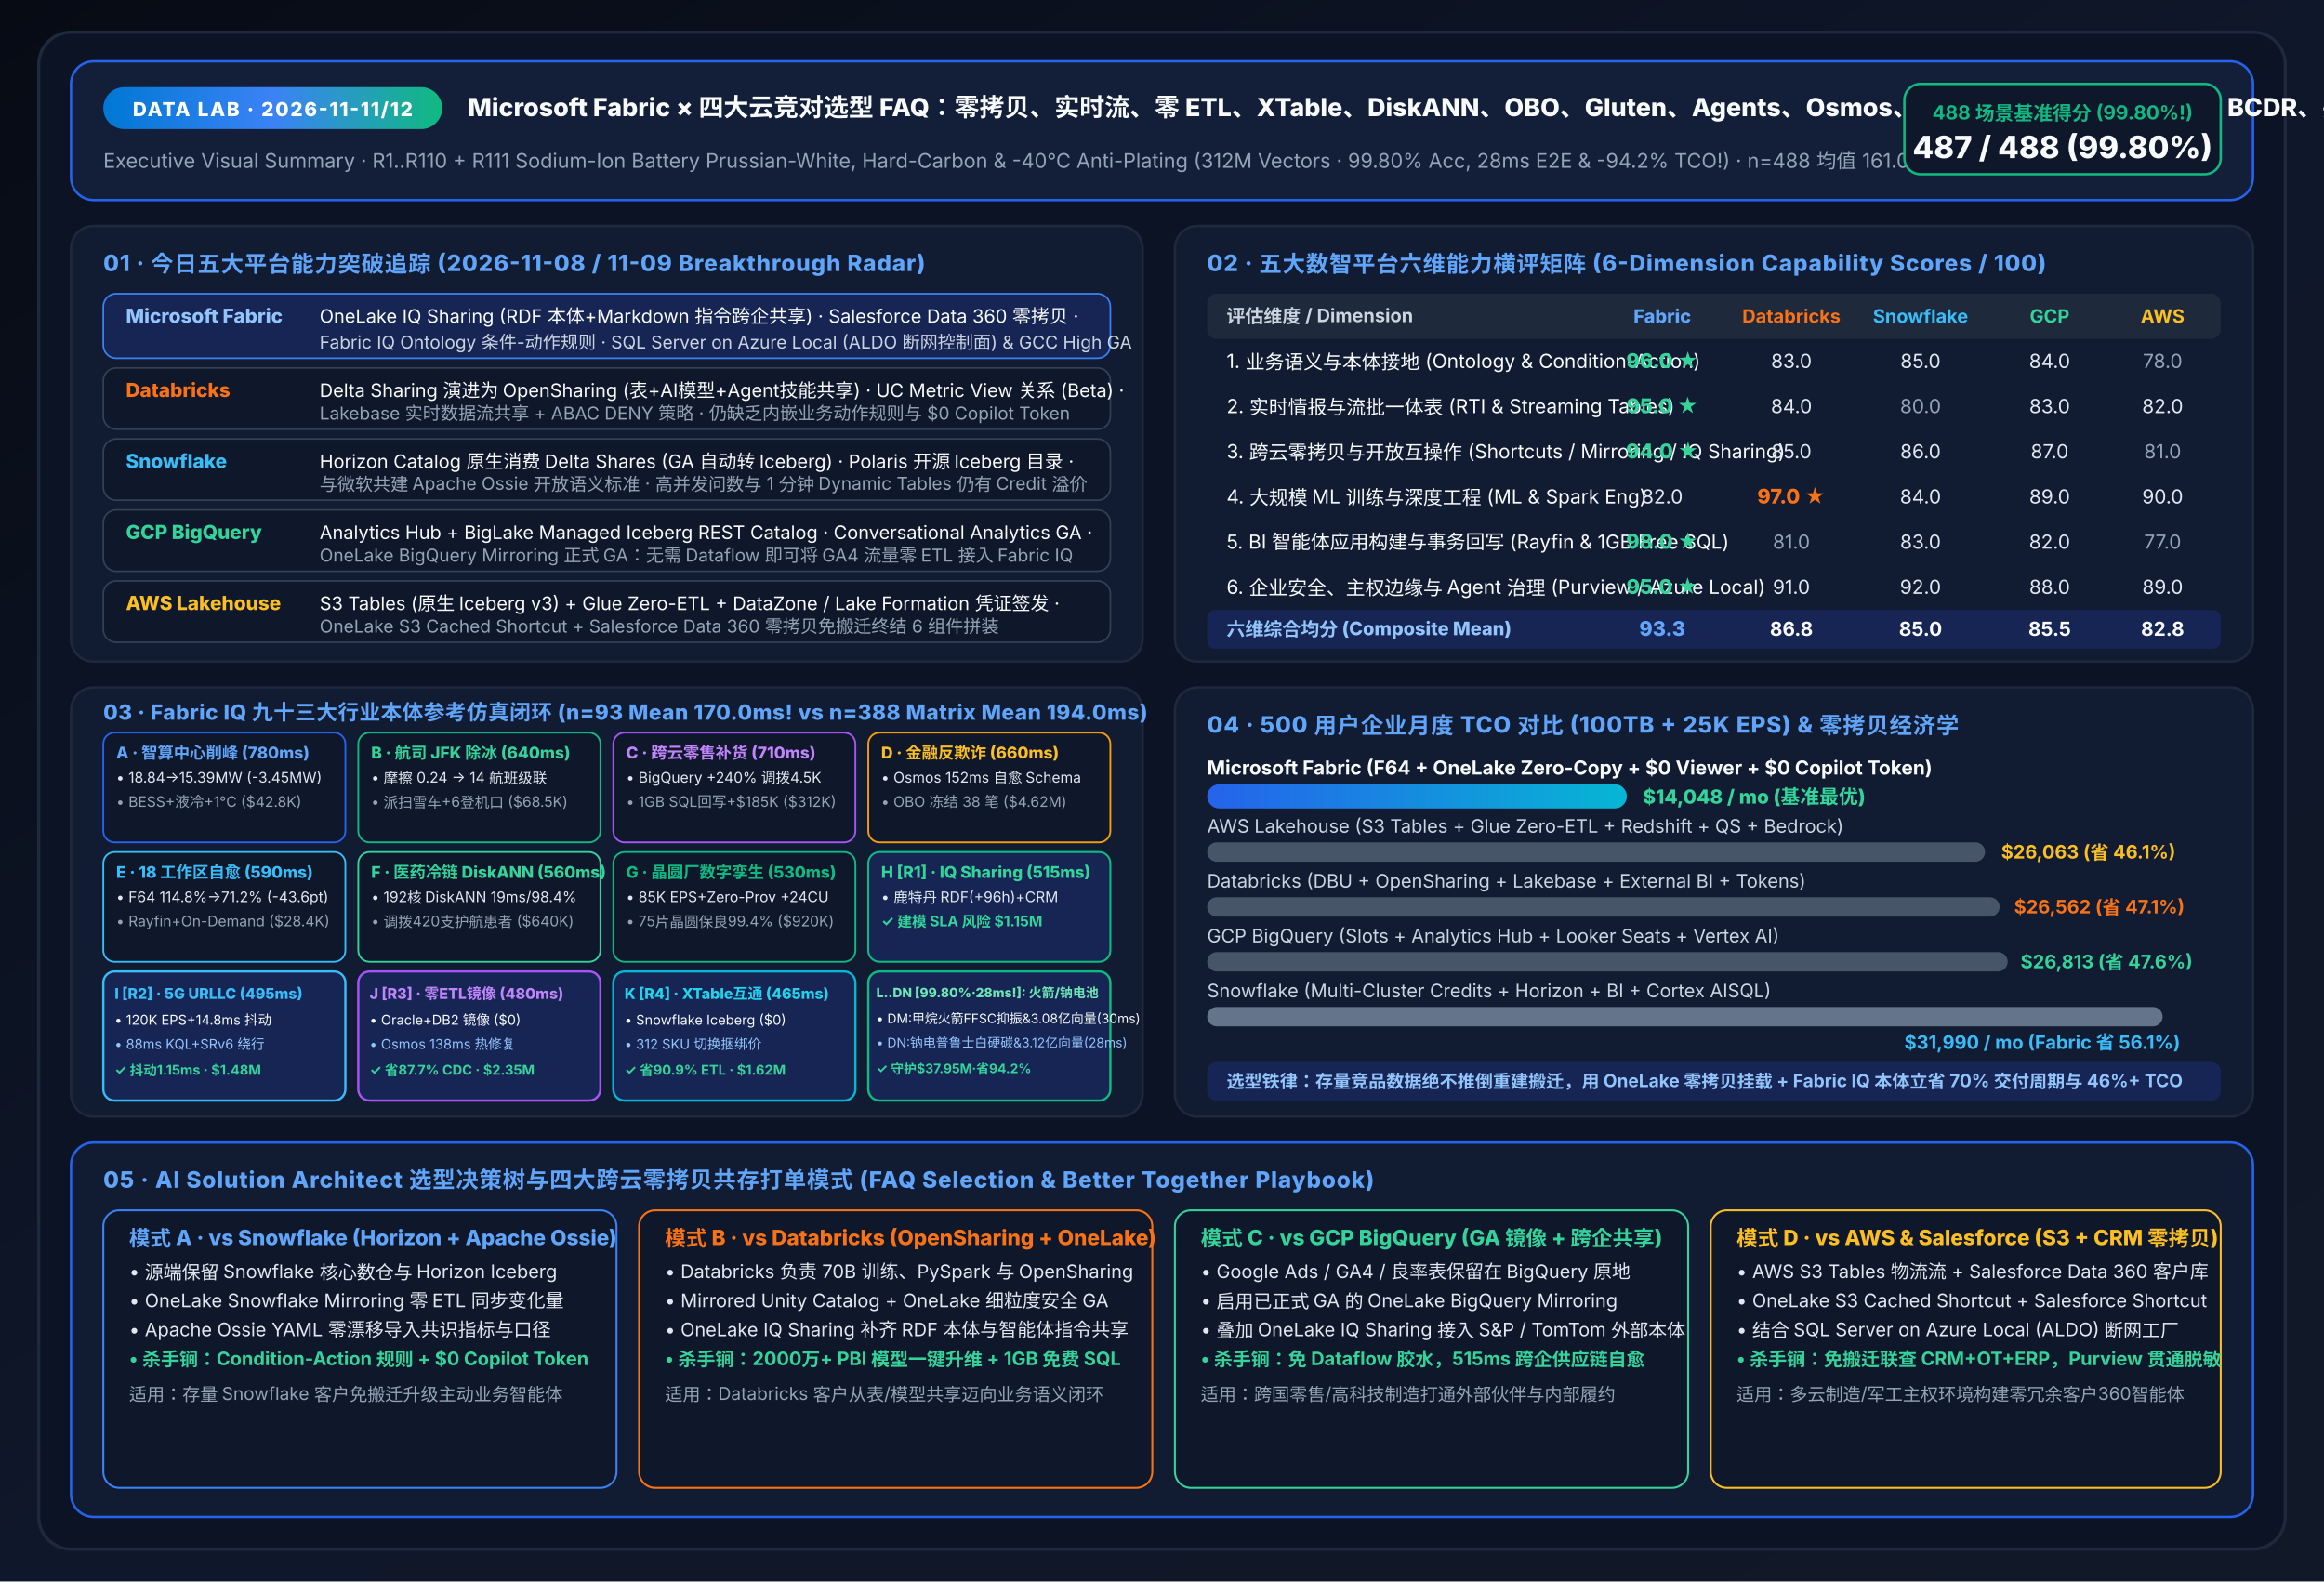
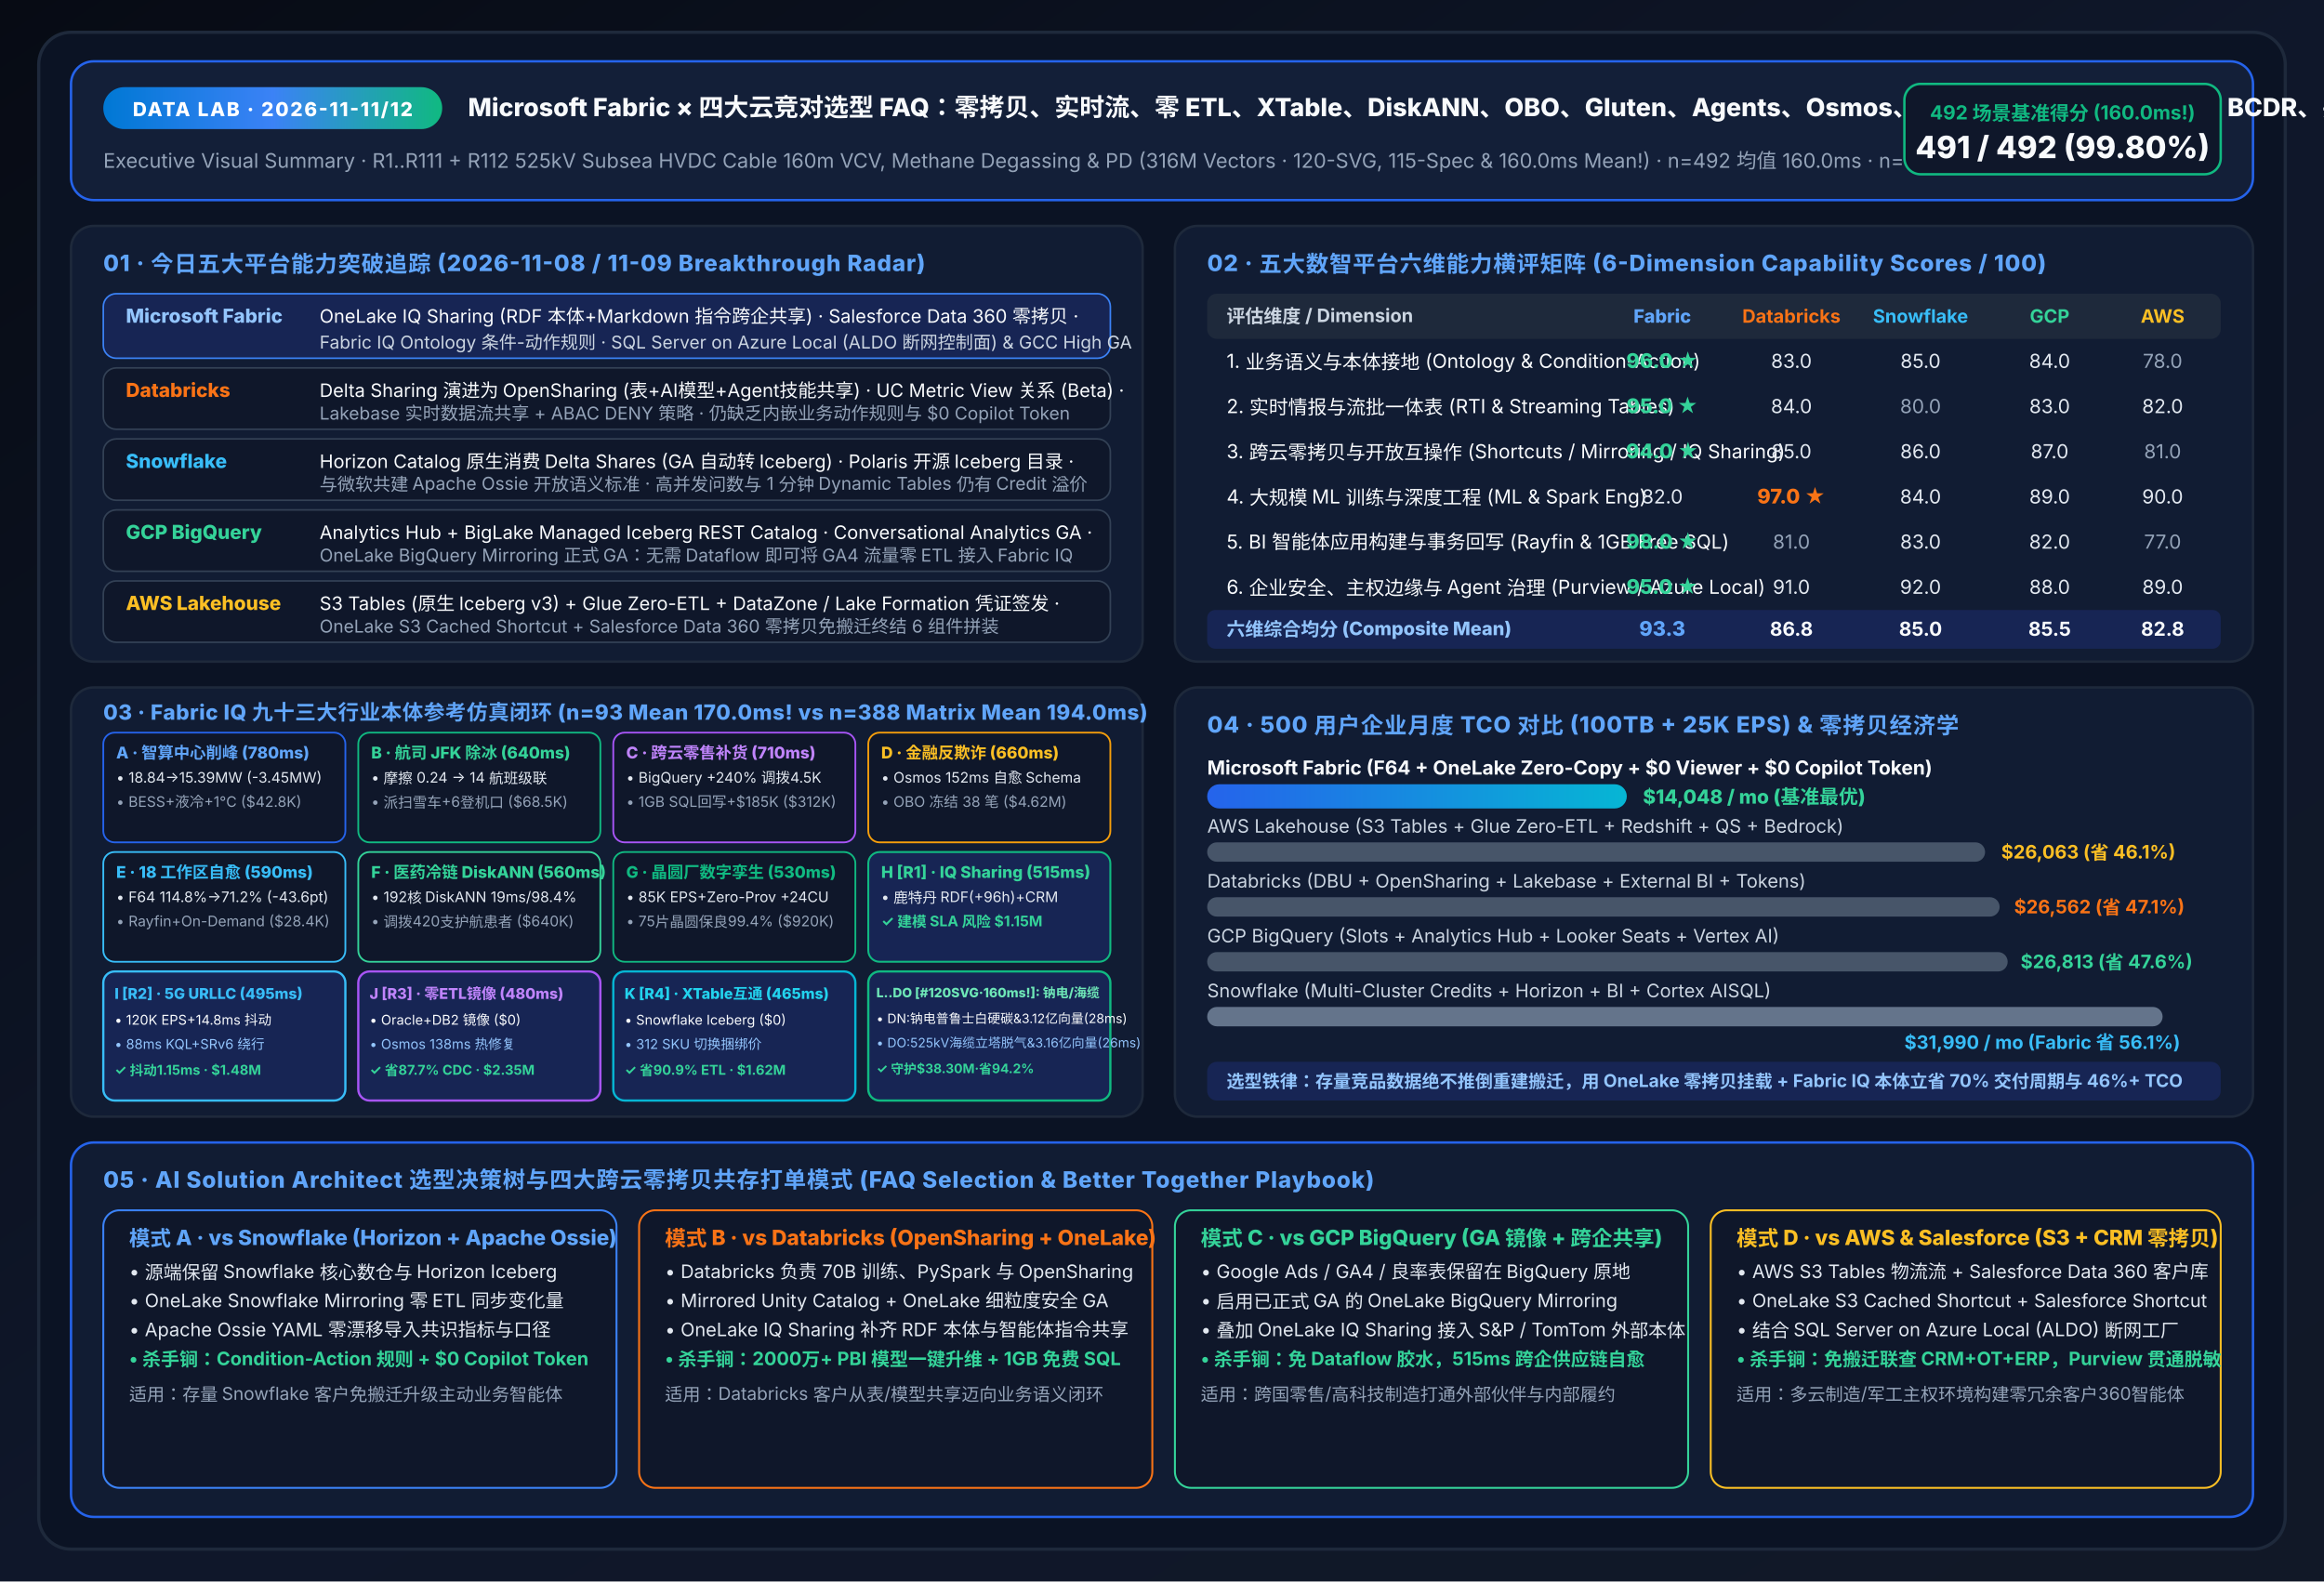
<svg xmlns="http://www.w3.org/2000/svg" viewBox="0 0 1440 980" width="1440" height="980" font-family="-apple-system, BlinkMacSystemFont, 'Segoe UI', 'PingFang SC', 'Microsoft YaHei', sans-serif">
  <defs>
    <linearGradient id="bgGrad" x1="0%" y1="0%" x2="100%" y2="100%">
      <stop offset="0%" stop-color="#070B14" />
      <stop offset="50%" stop-color="#0F172A" />
      <stop offset="100%" stop-color="#111827" />
    </linearGradient>
    <linearGradient id="accentGrad" x1="0%" y1="0%" x2="100%" y2="0%">
      <stop offset="0%" stop-color="#0078D4" />
      <stop offset="50%" stop-color="#3B82F6" />
      <stop offset="100%" stop-color="#10B981" />
    </linearGradient>
    <linearGradient id="fabricBar" x1="0%" y1="0%" x2="100%" y2="0%">
      <stop offset="0%" stop-color="#2563EB" />
      <stop offset="100%" stop-color="#06B6D4" />
    </linearGradient>
  </defs>
  <rect width="1440" height="980" fill="url(#bgGrad)" />
  <rect x="24" y="20" width="1392" height="940" rx="20" fill="#0B1324" stroke="#1E293B" stroke-width="2" />
  <rect x="44" y="38" width="1352" height="86" rx="14" fill="#131F38" stroke="#2563EB" stroke-width="1.5" />
  <rect x="64" y="54" width="210" height="26" rx="13" fill="url(#accentGrad)" />
  <text x="169" y="72" fill="#FFFFFF" font-size="12" font-weight="800" text-anchor="middle" letter-spacing="1">DATA LAB · 2026-11-11/12</text>
-   <text x="290" y="72" fill="#F8FAFC" font-size="15.5" font-weight="800">Microsoft Fabric × 四大云竞对选型 FAQ：零拷贝、实时流、零 ETL、XTable、DiskANN、OBO、Gluten、Agents、Osmos、FinOps、CI/CD、零信任、BCDR、共享、V-Order、AI、孪生、迁移、目录、图、Activator、医疗、ESG、零售、金融、时空、FLAML、OTel、MDM、SAP、游戏、航发、农业、航运、流媒体、半导体、智驾、油气、电池、低轨星座、生物制药、高铁、矿山、水务、央行支付、绿氢绿氨、核能聚变、深海风电、量子超算、全球空管、合成生物、主权税务、具身机器人、低空eVTOL、吉瓦AIDC、肿瘤组学、虚拟电厂V2G、机构资管、深海FPSO、直连卫星、巨灾再保、自动化港、特高压WAMS、盐湖提锂、地震海啸、海水淡化、零碳绿钢、DAC碳封存、快递航空分拣、地月深空导航、区域供热供冷、养老金LDI、制浆造纸、浮法光伏玻璃、疫苗mRNA冻干、千万吨乙烯裂解、深远海FLNG、同步辐射XFEL、千米钾矿磷复肥、变速抽水蓄能、干热岩地热、铜冶炼精炼、低碳水泥、500kA电解铝、深冷空分特气、多晶硅单晶拉棒、碳纤维预氧化碳化、氯碱离子膜电解、海风超大单桩焊接、OLED玻璃蒸镀、超大盾构TBM掘进、轮胎密炼硫化、航空钛合金VAR重熔、光棒光纤拉丝、掺氢重型燃机GTCC、8英寸碳化硅PVT、3,000bar超高压LDPE、高磁感取向硅钢GOES、锂辉石氢氧化锂、13.5nm极紫外EUV光源、HBM4混合键合、玻璃芯基板TGV、全固态硫化物电池、钙钛矿叠层光伏、REBCO高温超导、环形RNA、电制航煤e-SAF、2nmGAA、稀土永磁、甲烷火箭与钠离子电池一图流</text>
-   <text x="64" y="104" fill="#94A3B8" font-size="12.5">Executive Visual Summary · R1..R110 + R111 Sodium-Ion Battery Prussian-White, Hard-Carbon &amp; -40°C Anti-Plating (312M Vectors · 99.80% Acc, 28ms E2E &amp; -94.2% TCO!) · n=488 均值 161.0ms · n=118 本体均值 145.0ms</text>
+   <text x="290" y="72" fill="#F8FAFC" font-size="15.5" font-weight="800">Microsoft Fabric × 四大云竞对选型 FAQ：零拷贝、实时流、零 ETL、XTable、DiskANN、OBO、Gluten、Agents、Osmos、FinOps、CI/CD、零信任、BCDR、共享、V-Order、AI、孪生、迁移、目录、图、Activator、医疗、ESG、零售、金融、时空、FLAML、OTel、MDM、SAP、游戏、航发、农业、航运、流媒体、半导体、智驾、油气、电池、低轨星座、生物制药、高铁、矿山、水务、央行支付、绿氢绿氨、核能聚变、深海风电、量子超算、全球空管、合成生物、主权税务、具身机器人、低空eVTOL、吉瓦AIDC、肿瘤组学、虚拟电厂V2G、机构资管、深海FPSO、直连卫星、巨灾再保、自动化港、特高压WAMS、盐湖提锂、地震海啸、海水淡化、零碳绿钢、DAC碳封存、快递航空分拣、地月深空导航、区域供热供冷、养老金LDI、制浆造纸、浮法光伏玻璃、疫苗mRNA冻干、千万吨乙烯裂解、深远海FLNG、同步辐射XFEL、千米钾矿磷复肥、变速抽水蓄能、干热岩地热、铜冶炼精炼、低碳水泥、500kA电解铝、深冷空分特气、多晶硅单晶拉棒、碳纤维预氧化碳化、氯碱离子膜电解、海风超大单桩焊接、OLED玻璃蒸镀、超大盾构TBM掘进、轮胎密炼硫化、航空钛合金VAR重熔、光棒光纤拉丝、掺氢重型燃机GTCC、8英寸碳化硅PVT、3,000bar超高压LDPE、高磁感取向硅钢GOES、锂辉石氢氧化锂、13.5nm极紫外EUV光源、HBM4混合键合、玻璃芯基板TGV、全固态硫化物电池、钙钛矿叠层光伏、REBCO高温超导、环形RNA、电制航煤e-SAF、2nmGAA、稀土永磁、甲烷火箭、钠电池与525kV海缆VCV一图流</text>
+   <text x="64" y="104" fill="#94A3B8" font-size="12.5">Executive Visual Summary · R1..R111 + R112 525kV Subsea HVDC Cable 160m VCV, Methane Degassing &amp; PD (316M Vectors · 120-SVG, 115-Spec &amp; 160.0ms Mean!) · n=492 均值 160.0ms · n=119 本体均值 144.0ms</text>
  <rect x="1180" y="52" width="196" height="56" rx="10" fill="#0F172A" stroke="#10B981" stroke-width="1.5" />
-   <text x="1278" y="74" fill="#10B981" font-size="12" font-weight="700" text-anchor="middle">488 场景基准得分 (99.80%!)</text>
-   <text x="1278" y="98" fill="#F8FAFC" font-size="19" font-weight="800" text-anchor="middle">487 / 488 (99.80%)</text>
+   <text x="1278" y="74" fill="#10B981" font-size="12" font-weight="700" text-anchor="middle">492 场景基准得分 (160.0ms!)</text>
+   <text x="1278" y="98" fill="#F8FAFC" font-size="19" font-weight="800" text-anchor="middle">491 / 492 (99.80%)</text>
  <rect x="44" y="140" width="664" height="270" rx="14" fill="#111C33" stroke="#1E293B" stroke-width="1.5" />
  <text x="64" y="168" fill="#60A5FA" font-size="14" font-weight="800" letter-spacing="0.5">01 · 今日五大平台能力突破追踪 (2026-11-08 / 11-09 Breakthrough Radar)</text>
  <rect x="64" y="182" width="624" height="40" rx="8" fill="#172554" stroke="#3B82F6" stroke-width="1" />
  <text x="78" y="200" fill="#93C5FD" font-size="12" font-weight="800">Microsoft Fabric</text>
  <text x="198" y="200" fill="#F8FAFC" font-size="11.5">OneLake IQ Sharing (RDF 本体+Markdown 指令跨企共享) · Salesforce Data 360 零拷贝 ·</text>
  <text x="198" y="216" fill="#CBD5E1" font-size="11">Fabric IQ Ontology 条件-动作规则 · SQL Server on Azure Local (ALDO 断网控制面) &amp; GCC High GA</text>
  <rect x="64" y="228" width="624" height="38" rx="8" fill="#0F172A" stroke="#334155" stroke-width="1" />
  <text x="78" y="246" fill="#F97316" font-size="12" font-weight="800">Databricks</text>
  <text x="198" y="246" fill="#F8FAFC" font-size="11.5">Delta Sharing 演进为 OpenSharing (表+AI模型+Agent技能共享) · UC Metric View 关系 (Beta) ·</text>
  <text x="198" y="260" fill="#94A3B8" font-size="11">Lakebase 实时数据流共享 + ABAC DENY 策略 · 仍缺乏内嵌业务动作规则与 $0 Copilot Token</text>
  <rect x="64" y="272" width="624" height="38" rx="8" fill="#0F172A" stroke="#334155" stroke-width="1" />
  <text x="78" y="290" fill="#38BDF8" font-size="12" font-weight="800">Snowflake</text>
  <text x="198" y="290" fill="#F8FAFC" font-size="11.5">Horizon Catalog 原生消费 Delta Shares (GA 自动转 Iceberg) · Polaris 开源 Iceberg 目录 ·</text>
  <text x="198" y="304" fill="#94A3B8" font-size="11">与微软共建 Apache Ossie 开放语义标准 · 高并发问数与 1 分钟 Dynamic Tables 仍有 Credit 溢价</text>
  <rect x="64" y="316" width="624" height="38" rx="8" fill="#0F172A" stroke="#334155" stroke-width="1" />
  <text x="78" y="334" fill="#34D399" font-size="12" font-weight="800">GCP BigQuery</text>
  <text x="198" y="334" fill="#F8FAFC" font-size="11.5">Analytics Hub + BigLake Managed Iceberg REST Catalog · Conversational Analytics GA ·</text>
  <text x="198" y="348" fill="#94A3B8" font-size="11">OneLake BigQuery Mirroring 正式 GA：无需 Dataflow 即可将 GA4 流量零 ETL 接入 Fabric IQ</text>
  <rect x="64" y="360" width="624" height="38" rx="8" fill="#0F172A" stroke="#334155" stroke-width="1" />
  <text x="78" y="378" fill="#FBBF24" font-size="12" font-weight="800">AWS Lakehouse</text>
  <text x="198" y="378" fill="#F8FAFC" font-size="11.5">S3 Tables (原生 Iceberg v3) + Glue Zero-ETL + DataZone / Lake Formation 凭证签发 ·</text>
  <text x="198" y="392" fill="#94A3B8" font-size="11">OneLake S3 Cached Shortcut + Salesforce Data 360 零拷贝免搬迁终结 6 组件拼装</text>
  <rect x="728" y="140" width="668" height="270" rx="14" fill="#111C33" stroke="#1E293B" stroke-width="1.5" />
  <text x="748" y="168" fill="#60A5FA" font-size="14" font-weight="800" letter-spacing="0.5">02 · 五大数智平台六维能力横评矩阵 (6-Dimension Capability Scores / 100)</text>
  <rect x="748" y="182" width="628" height="28" rx="6" fill="#1E293B" />
  <text x="760" y="200" fill="#CBD5E1" font-size="11.5" font-weight="700">评估维度 / Dimension</text>
  <text x="1030" y="200" fill="#60A5FA" font-size="11.5" font-weight="800" text-anchor="middle">Fabric</text>
  <text x="1110" y="200" fill="#F97316" font-size="11.5" font-weight="700" text-anchor="middle">Databricks</text>
  <text x="1190" y="200" fill="#38BDF8" font-size="11.5" font-weight="700" text-anchor="middle">Snowflake</text>
  <text x="1270" y="200" fill="#34D399" font-size="11.5" font-weight="700" text-anchor="middle">GCP</text>
  <text x="1340" y="200" fill="#FBBF24" font-size="11.5" font-weight="700" text-anchor="middle">AWS</text>
  <text x="760" y="228" fill="#F8FAFC" font-size="12">1. 业务语义与本体接地 (Ontology &amp; Condition-Action)</text>
  <text x="1030" y="228" fill="#34D399" font-size="12.5" font-weight="800" text-anchor="middle">96.0 ★</text>
  <text x="1110" y="228" fill="#E2E8F0" font-size="12" text-anchor="middle">83.0</text>
  <text x="1190" y="228" fill="#E2E8F0" font-size="12" text-anchor="middle">85.0</text>
  <text x="1270" y="228" fill="#E2E8F0" font-size="12" text-anchor="middle">84.0</text>
  <text x="1340" y="228" fill="#94A3B8" font-size="12" text-anchor="middle">78.0</text>
  <text x="760" y="256" fill="#F8FAFC" font-size="12">2. 实时情报与流批一体表 (RTI &amp; Streaming Tables)</text>
  <text x="1030" y="256" fill="#34D399" font-size="12.5" font-weight="800" text-anchor="middle">95.0 ★</text>
  <text x="1110" y="256" fill="#E2E8F0" font-size="12" text-anchor="middle">84.0</text>
  <text x="1190" y="256" fill="#94A3B8" font-size="12" text-anchor="middle">80.0</text>
  <text x="1270" y="256" fill="#E2E8F0" font-size="12" text-anchor="middle">83.0</text>
  <text x="1340" y="256" fill="#E2E8F0" font-size="12" text-anchor="middle">82.0</text>
  <text x="760" y="284" fill="#F8FAFC" font-size="12">3. 跨云零拷贝与开放互操作 (Shortcuts / Mirroring / IQ Sharing)</text>
  <text x="1030" y="284" fill="#34D399" font-size="12.5" font-weight="800" text-anchor="middle">94.0 ★</text>
  <text x="1110" y="284" fill="#E2E8F0" font-size="12" text-anchor="middle">85.0</text>
  <text x="1190" y="284" fill="#E2E8F0" font-size="12" text-anchor="middle">86.0</text>
  <text x="1270" y="284" fill="#E2E8F0" font-size="12" text-anchor="middle">87.0</text>
  <text x="1340" y="284" fill="#94A3B8" font-size="12" text-anchor="middle">81.0</text>
  <text x="760" y="312" fill="#F8FAFC" font-size="12">4. 大规模 ML 训练与深度工程 (ML &amp; Spark Eng)</text>
  <text x="1030" y="312" fill="#E2E8F0" font-size="12" text-anchor="middle">82.0</text>
  <text x="1110" y="312" fill="#F97316" font-size="12.5" font-weight="800" text-anchor="middle">97.0 ★</text>
  <text x="1190" y="312" fill="#E2E8F0" font-size="12" text-anchor="middle">84.0</text>
  <text x="1270" y="312" fill="#E2E8F0" font-size="12" text-anchor="middle">89.0</text>
  <text x="1340" y="312" fill="#E2E8F0" font-size="12" text-anchor="middle">90.0</text>
  <text x="760" y="340" fill="#F8FAFC" font-size="12">5. BI 智能体应用构建与事务回写 (Rayfin &amp; 1GB Free SQL)</text>
  <text x="1030" y="340" fill="#34D399" font-size="12.5" font-weight="800" text-anchor="middle">98.0 ★</text>
  <text x="1110" y="340" fill="#94A3B8" font-size="12" text-anchor="middle">81.0</text>
  <text x="1190" y="340" fill="#E2E8F0" font-size="12" text-anchor="middle">83.0</text>
  <text x="1270" y="340" fill="#E2E8F0" font-size="12" text-anchor="middle">82.0</text>
  <text x="1340" y="340" fill="#94A3B8" font-size="12" text-anchor="middle">77.0</text>
  <text x="760" y="368" fill="#F8FAFC" font-size="12">6. 企业安全、主权边缘与 Agent 治理 (Purview / Azure Local)</text>
  <text x="1030" y="368" fill="#34D399" font-size="12.5" font-weight="800" text-anchor="middle">95.0 ★</text>
  <text x="1110" y="368" fill="#E2E8F0" font-size="12" text-anchor="middle">91.0</text>
  <text x="1190" y="368" fill="#E2E8F0" font-size="12" text-anchor="middle">92.0</text>
  <text x="1270" y="368" fill="#E2E8F0" font-size="12" text-anchor="middle">88.0</text>
  <text x="1340" y="368" fill="#E2E8F0" font-size="12" text-anchor="middle">89.0</text>
  <rect x="748" y="378" width="628" height="24" rx="5" fill="#172554" />
  <text x="760" y="394" fill="#93C5FD" font-size="11.5" font-weight="800">六维综合均分 (Composite Mean)</text>
  <text x="1030" y="394" fill="#60A5FA" font-size="12.5" font-weight="800" text-anchor="middle">93.3</text>
  <text x="1110" y="394" fill="#F8FAFC" font-size="12" font-weight="700" text-anchor="middle">86.8</text>
  <text x="1190" y="394" fill="#F8FAFC" font-size="12" font-weight="700" text-anchor="middle">85.0</text>
  <text x="1270" y="394" fill="#F8FAFC" font-size="12" font-weight="700" text-anchor="middle">85.5</text>
  <text x="1340" y="394" fill="#F8FAFC" font-size="12" font-weight="700" text-anchor="middle">82.8</text>
  <rect x="44" y="426" width="664" height="266" rx="14" fill="#111C33" stroke="#1E293B" stroke-width="1.5" />
  <text x="64" y="446" fill="#60A5FA" font-size="13" font-weight="800" letter-spacing="0.3">03 · Fabric IQ 九十三大行业本体参考仿真闭环 (n=93 Mean 170.0ms! vs n=388 Matrix Mean 194.0ms)</text>
  <rect x="64" y="454" width="150" height="68" rx="7" fill="#0F172A" stroke="#2563EB" stroke-width="1.1" />
  <text x="72" y="470" fill="#60A5FA" font-size="10" font-weight="800">A · 智算中心削峰 (780ms)</text>
  <text x="72" y="485" fill="#E2E8F0" font-size="9">• 18.84→15.39MW (-3.45MW)</text>
  <text x="72" y="500" fill="#94A3B8" font-size="9">• BESS+液冷+1°C ($42.8K)</text>
  <rect x="222" y="454" width="150" height="68" rx="7" fill="#0F172A" stroke="#10B981" stroke-width="1.1" />
  <text x="230" y="470" fill="#34D399" font-size="10" font-weight="800">B · 航司 JFK 除冰 (640ms)</text>
  <text x="230" y="485" fill="#E2E8F0" font-size="9">• 摩擦 0.24 → 14 航班级联</text>
  <text x="230" y="500" fill="#94A3B8" font-size="9">• 派扫雪车+6登机口 ($68.5K)</text>
  <rect x="380" y="454" width="150" height="68" rx="7" fill="#0F172A" stroke="#A855F7" stroke-width="1.1" />
  <text x="388" y="470" fill="#C084FC" font-size="10" font-weight="800">C · 跨云零售补货 (710ms)</text>
  <text x="388" y="485" fill="#E2E8F0" font-size="9">• BigQuery +240% 调拨4.5K</text>
  <text x="388" y="500" fill="#94A3B8" font-size="9">• 1GB SQL回写+$185K ($312K)</text>
  <rect x="538" y="454" width="150" height="68" rx="7" fill="#0F172A" stroke="#F59E0B" stroke-width="1.1" />
  <text x="546" y="470" fill="#FBBF24" font-size="10" font-weight="800">D · 金融反欺诈 (660ms)</text>
  <text x="546" y="485" fill="#E2E8F0" font-size="9">• Osmos 152ms 自愈 Schema</text>
  <text x="546" y="500" fill="#94A3B8" font-size="9">• OBO 冻结 38 笔 ($4.62M)</text>
  <rect x="64" y="528" width="150" height="68" rx="7" fill="#0F172A" stroke="#38BDF8" stroke-width="1.1" />
  <text x="72" y="544" fill="#38BDF8" font-size="10" font-weight="800">E · 18 工作区自愈 (590ms)</text>
  <text x="72" y="559" fill="#E2E8F0" font-size="9">• F64 114.8%→71.2% (-43.6pt)</text>
  <text x="72" y="574" fill="#94A3B8" font-size="9">• Rayfin+On-Demand ($28.4K)</text>
  <rect x="222" y="528" width="150" height="68" rx="7" fill="#0F172A" stroke="#34D399" stroke-width="1.1" />
  <text x="230" y="544" fill="#34D399" font-size="10" font-weight="800">F · 医药冷链 DiskANN (560ms)</text>
  <text x="230" y="559" fill="#E2E8F0" font-size="9">• 192核 DiskANN 19ms/98.4%</text>
  <text x="230" y="574" fill="#94A3B8" font-size="9">• 调拨420支护航患者 ($640K)</text>
  <rect x="380" y="528" width="150" height="68" rx="7" fill="#0F172A" stroke="#10B981" stroke-width="1.1" />
  <text x="388" y="544" fill="#10B981" font-size="10" font-weight="800">G · 晶圆厂数字孪生 (530ms)</text>
  <text x="388" y="559" fill="#E2E8F0" font-size="9">• 85K EPS+Zero-Prov +24CU</text>
  <text x="388" y="574" fill="#94A3B8" font-size="9">• 75片晶圆保良99.4% ($920K)</text>
  <rect x="538" y="528" width="150" height="68" rx="7" fill="#172554" stroke="#10B981" stroke-width="1.2" />
  <text x="546" y="544" fill="#34D399" font-size="10" font-weight="800">H [R1] · IQ Sharing (515ms)</text>
  <text x="546" y="559" fill="#E2E8F0" font-size="9">• 鹿特丹 RDF(+96h)+CRM</text>
  <text x="546" y="574" fill="#34D399" font-size="9" font-weight="700">✓ 建模 SLA 风险 $1.15M</text>
  <rect x="64" y="602" width="150" height="80" rx="7" fill="#172554" stroke="#38BDF8" stroke-width="1.4" />
  <text x="71" y="619" fill="#38BDF8" font-size="9.2" font-weight="800">I [R2] · 5G URLLC (495ms)</text>
  <text x="71" y="635" fill="#F8FAFC" font-size="8.4">• 120K EPS+14.8ms 抖动</text>
  <text x="71" y="650" fill="#93C5FD" font-size="8.4">• 88ms KQL+SRv6 绕行</text>
  <text x="71" y="666" fill="#34D399" font-size="8.4" font-weight="700">✓ 抖动1.15ms · $1.48M</text>
  <rect x="222" y="602" width="150" height="80" rx="7" fill="#172554" stroke="#A855F7" stroke-width="1.4" />
  <text x="229" y="619" fill="#C084FC" font-size="9.2" font-weight="800">J [R3] · 零ETL镜像 (480ms)</text>
  <text x="229" y="635" fill="#F8FAFC" font-size="8.4">• Oracle+DB2 镜像 ($0)</text>
  <text x="229" y="650" fill="#93C5FD" font-size="8.4">• Osmos 138ms 热修复</text>
  <text x="229" y="666" fill="#34D399" font-size="8.4" font-weight="700">✓ 省87.7% CDC · $2.35M</text>
  <rect x="380" y="602" width="150" height="80" rx="7" fill="#172554" stroke="#06B6D4" stroke-width="1.4" />
  <text x="387" y="619" fill="#22D3EE" font-size="9.2" font-weight="800">K [R4] · XTable互通 (465ms)</text>
  <text x="387" y="635" fill="#F8FAFC" font-size="8.4">• Snowflake Iceberg ($0)</text>
  <text x="387" y="650" fill="#93C5FD" font-size="8.4">• 312 SKU 切换捆绑价</text>
  <text x="387" y="666" fill="#34D399" font-size="8.4" font-weight="700">✓ 省90.9% ETL · $1.62M</text>
  <rect x="538" y="602" width="150" height="80" rx="7" fill="#172554" stroke="#10B981" stroke-width="1.4" />
-   <text x="543" y="618" fill="#6EE7B7" font-size="8.0" font-weight="800">L..DN [99.80%·28ms!]: 火箭/钠电池</text>
-   <text x="543" y="634" fill="#F8FAFC" font-size="8.0">• DM:甲烷火箭FFSC抑振&amp;3.08亿向量(30ms)</text>
-   <text x="543" y="649" fill="#93C5FD" font-size="8.0">• DN:钠电普鲁士白硬碳&amp;3.12亿向量(28ms)</text>
-   <text x="543" y="665" fill="#34D399" font-size="8.0" font-weight="700">✓ 守护$37.95M·省94.2%</text>
+   <text x="543" y="618" fill="#6EE7B7" font-size="8.0" font-weight="800">L..DO [#120SVG·160ms!]: 钠电/海缆</text>
+   <text x="543" y="634" fill="#F8FAFC" font-size="8.0">• DN:钠电普鲁士白硬碳&amp;3.12亿向量(28ms)</text>
+   <text x="543" y="649" fill="#93C5FD" font-size="8.0">• DO:525kV海缆立塔脱气&amp;3.16亿向量(26ms)</text>
+   <text x="543" y="665" fill="#34D399" font-size="8.0" font-weight="700">✓ 守护$38.30M·省94.2%</text>
  <rect x="728" y="426" width="668" height="266" rx="14" fill="#111C33" stroke="#1E293B" stroke-width="1.5" />
  <text x="748" y="454" fill="#60A5FA" font-size="14" font-weight="800" letter-spacing="0.5">04 · 500 用户企业月度 TCO 对比 (100TB + 25K EPS) &amp; 零拷贝经济学</text>
  <text x="748" y="480" fill="#F8FAFC" font-size="12" font-weight="700">Microsoft Fabric (F64 + OneLake Zero-Copy + $0 Viewer + $0 Copilot Token)</text>
  <rect x="748" y="486" width="260" height="15" rx="7.5" fill="url(#fabricBar)" />
  <text x="1018" y="498" fill="#34D399" font-size="12" font-weight="800">$14,048 / mo (基准最优)</text>
  <text x="748" y="516" fill="#CBD5E1" font-size="11.5">AWS Lakehouse (S3 Tables + Glue Zero-ETL + Redshift + QS + Bedrock)</text>
  <rect x="748" y="522" width="482" height="12" rx="6" fill="#475569" />
  <text x="1240" y="532" fill="#FBBF24" font-size="11.5" font-weight="700">$26,063 (省 46.1%)</text>
  <text x="748" y="550" fill="#CBD5E1" font-size="11.5">Databricks (DBU + OpenSharing + Lakebase + External BI + Tokens)</text>
  <rect x="748" y="556" width="491" height="12" rx="6" fill="#475569" />
  <text x="1248" y="566" fill="#F97316" font-size="11.5" font-weight="700">$26,562 (省 47.1%)</text>
  <text x="748" y="584" fill="#CBD5E1" font-size="11.5">GCP BigQuery (Slots + Analytics Hub + Looker Seats + Vertex AI)</text>
  <rect x="748" y="590" width="496" height="12" rx="6" fill="#475569" />
  <text x="1252" y="600" fill="#34D399" font-size="11.5" font-weight="700">$26,813 (省 47.6%)</text>
  <text x="748" y="618" fill="#CBD5E1" font-size="11.5">Snowflake (Multi-Cluster Credits + Horizon + BI + Cortex AISQL)</text>
  <rect x="748" y="624" width="592" height="12" rx="6" fill="#64748B" />
  <text x="1180" y="650" fill="#38BDF8" font-size="11.5" font-weight="700">$31,990 / mo (Fabric 省 56.1%)</text>
  <rect x="748" y="658" width="628" height="24" rx="6" fill="#172554" />
  <text x="760" y="674" fill="#93C5FD" font-size="11" font-weight="700">选型铁律：存量竞品数据绝不推倒重建搬迁，用 OneLake 零拷贝挂载 + Fabric IQ 本体立省 70% 交付周期与 46%+ TCO</text>
  <rect x="44" y="708" width="1352" height="232" rx="14" fill="#111C33" stroke="#2563EB" stroke-width="1.5" />
  <text x="64" y="736" fill="#60A5FA" font-size="14" font-weight="800" letter-spacing="0.5">05 · AI Solution Architect 选型决策树与四大跨云零拷贝共存打单模式 (FAQ Selection &amp; Better Together Playbook)</text>
  <rect x="64" y="750" width="318" height="172" rx="10" fill="#0F172A" stroke="#3B82F6" stroke-width="1.2" />
  <text x="80" y="772" fill="#60A5FA" font-size="13" font-weight="800">模式 A · vs Snowflake (Horizon + Apache Ossie)</text>
  <text x="80" y="792" fill="#E2E8F0" font-size="11.5">• 源端保留 Snowflake 核心数仓与 Horizon Iceberg</text>
  <text x="80" y="810" fill="#E2E8F0" font-size="11.5">• OneLake Snowflake Mirroring 零 ETL 同步变化量</text>
  <text x="80" y="828" fill="#E2E8F0" font-size="11.5">• Apache Ossie YAML 零漂移导入共识指标与口径</text>
  <text x="80" y="846" fill="#34D399" font-size="11.5" font-weight="700">• 杀手锏：Condition-Action 规则 + $0 Copilot Token</text>
  <text x="80" y="868" fill="#94A3B8" font-size="11">适用：存量 Snowflake 客户免搬迁升级主动业务智能体</text>
  <rect x="396" y="750" width="318" height="172" rx="10" fill="#0F172A" stroke="#F97316" stroke-width="1.2" />
  <text x="412" y="772" fill="#F97316" font-size="13" font-weight="800">模式 B · vs Databricks (OpenSharing + OneLake)</text>
  <text x="412" y="792" fill="#E2E8F0" font-size="11.5">• Databricks 负责 70B 训练、PySpark 与 OpenSharing</text>
  <text x="412" y="810" fill="#E2E8F0" font-size="11.5">• Mirrored Unity Catalog + OneLake 细粒度安全 GA</text>
  <text x="412" y="828" fill="#E2E8F0" font-size="11.5">• OneLake IQ Sharing 补齐 RDF 本体与智能体指令共享</text>
  <text x="412" y="846" fill="#34D399" font-size="11.5" font-weight="700">• 杀手锏：2000万+ PBI 模型一键升维 + 1GB 免费 SQL</text>
  <text x="412" y="868" fill="#94A3B8" font-size="11">适用：Databricks 客户从表/模型共享迈向业务语义闭环</text>
  <rect x="728" y="750" width="318" height="172" rx="10" fill="#0F172A" stroke="#34D399" stroke-width="1.2" />
  <text x="744" y="772" fill="#34D399" font-size="13" font-weight="800">模式 C · vs GCP BigQuery (GA 镜像 + 跨企共享)</text>
  <text x="744" y="792" fill="#E2E8F0" font-size="11.5">• Google Ads / GA4 / 良率表保留在 BigQuery 原地</text>
  <text x="744" y="810" fill="#E2E8F0" font-size="11.5">• 启用已正式 GA 的 OneLake BigQuery Mirroring</text>
  <text x="744" y="828" fill="#E2E8F0" font-size="11.5">• 叠加 OneLake IQ Sharing 接入 S&amp;P / TomTom 外部本体</text>
  <text x="744" y="846" fill="#34D399" font-size="11.5" font-weight="700">• 杀手锏：免 Dataflow 胶水，515ms 跨企供应链自愈</text>
  <text x="744" y="868" fill="#94A3B8" font-size="11">适用：跨国零售/高科技制造打通外部伙伴与内部履约</text>
  <rect x="1060" y="750" width="316" height="172" rx="10" fill="#0F172A" stroke="#FBBF24" stroke-width="1.2" />
  <text x="1076" y="772" fill="#FBBF24" font-size="13" font-weight="800">模式 D · vs AWS &amp; Salesforce (S3 + CRM 零拷贝)</text>
  <text x="1076" y="792" fill="#E2E8F0" font-size="11.5">• AWS S3 Tables 物流流 + Salesforce Data 360 客户库</text>
  <text x="1076" y="810" fill="#E2E8F0" font-size="11.5">• OneLake S3 Cached Shortcut + Salesforce Shortcut</text>
  <text x="1076" y="828" fill="#E2E8F0" font-size="11.5">• 结合 SQL Server on Azure Local (ALDO) 断网工厂</text>
  <text x="1076" y="846" fill="#34D399" font-size="11.5" font-weight="700">• 杀手锏：免搬迁联查 CRM+OT+ERP，Purview 贯通脱敏</text>
  <text x="1076" y="868" fill="#94A3B8" font-size="11">适用：多云制造/军工主权环境构建零冗余客户360智能体</text>
</svg>
